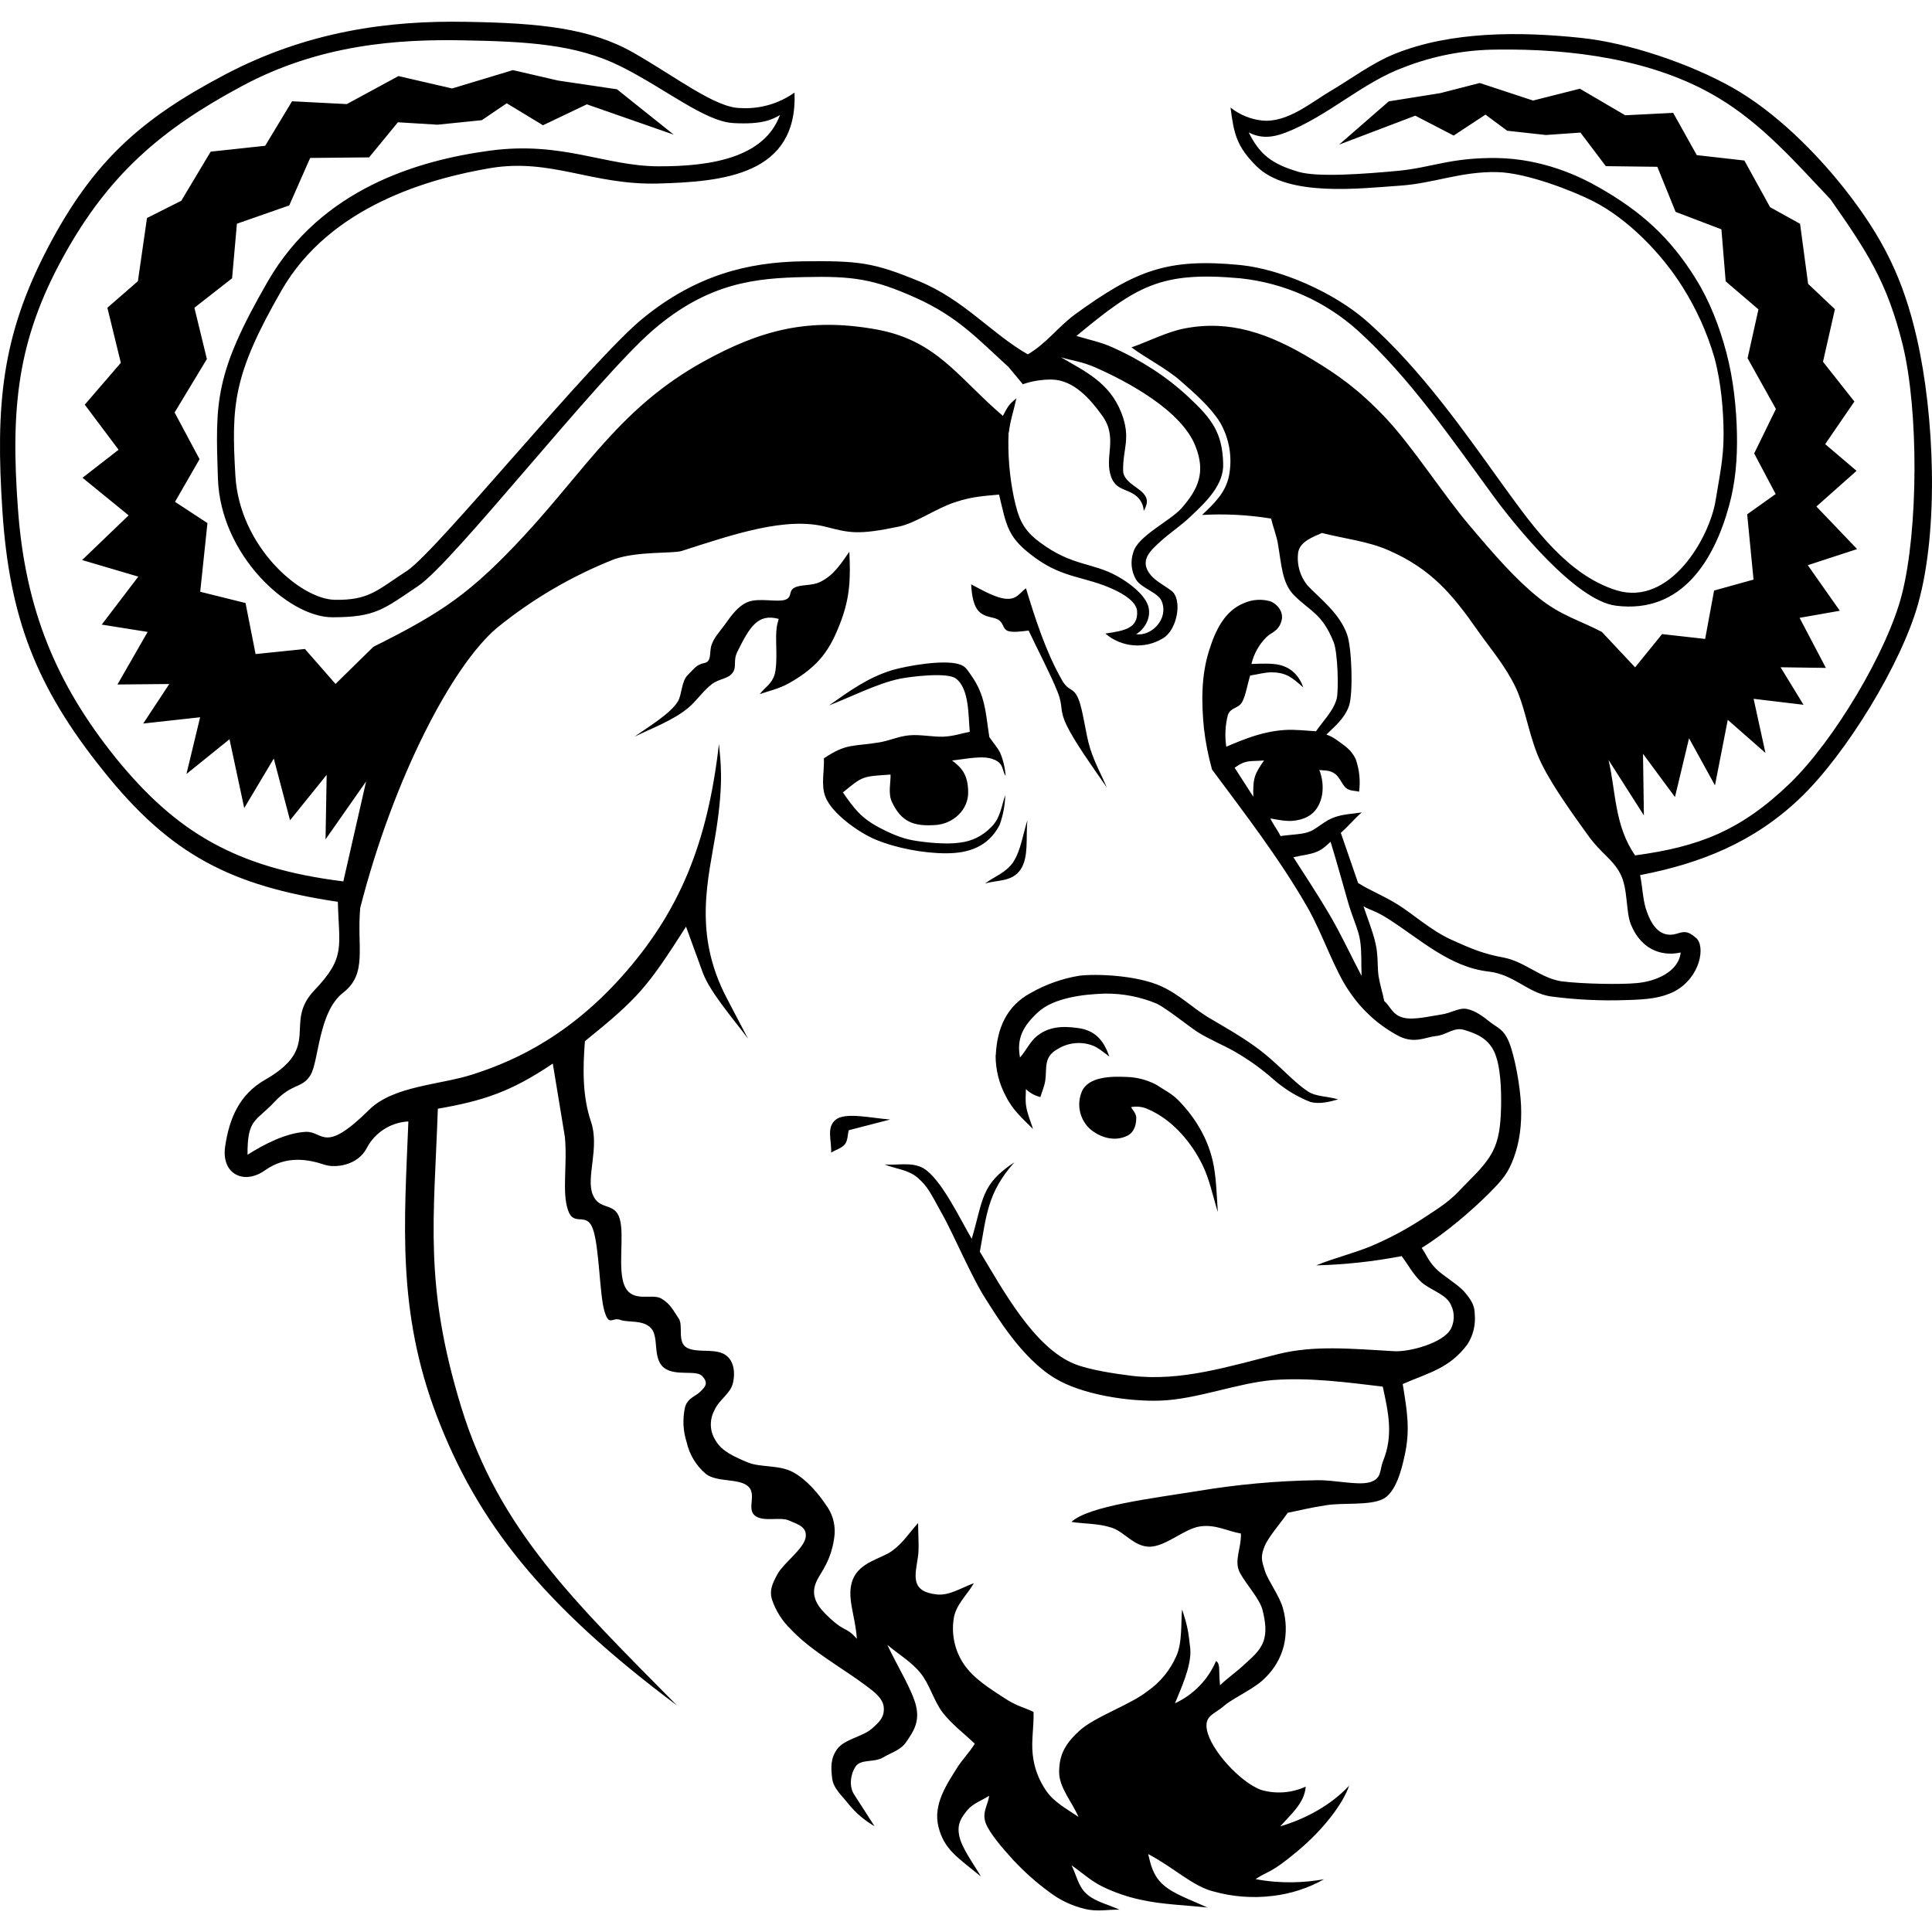
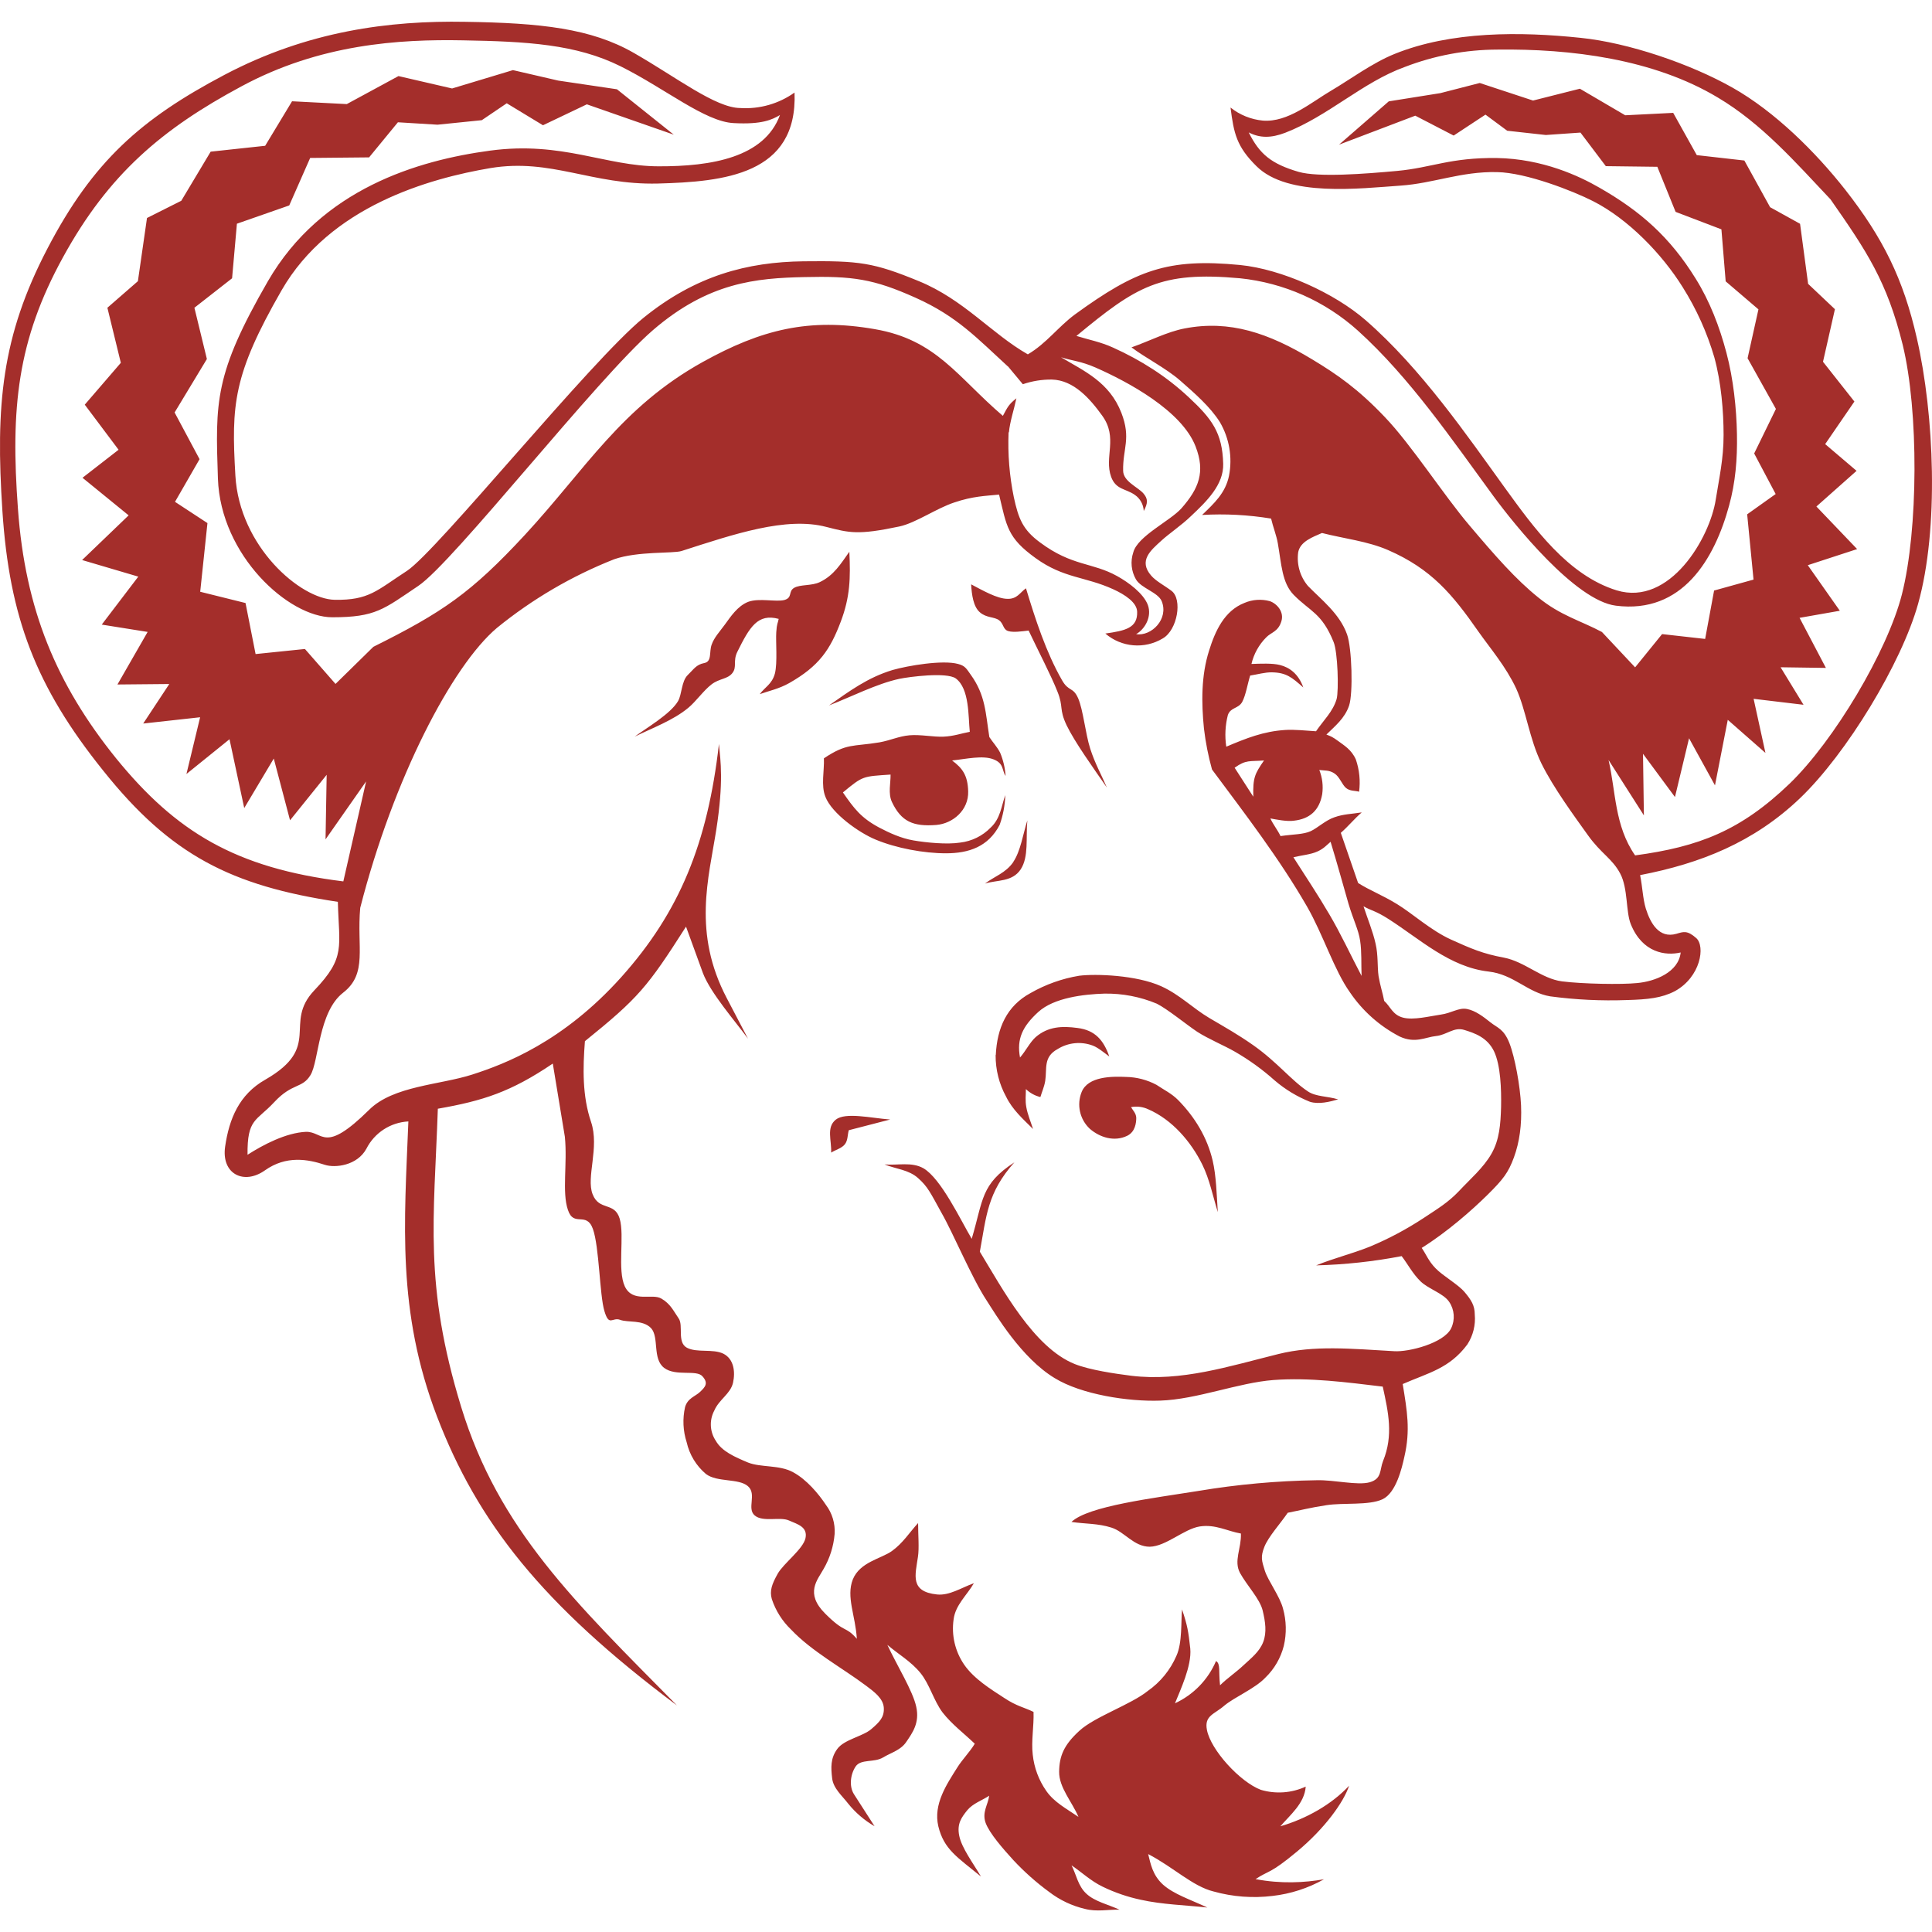
- <svg xmlns="http://www.w3.org/2000/svg" role="img" viewBox="0 0 24 24">
+ <svg xmlns="http://www.w3.org/2000/svg" fill="#A42E2B" role="img" viewBox="0 0 24 24">
  <path d="M5.072 13.931a.62.62 0 00-.52.338c-.114.211-.388.242-.516.201-.21-.07-.48-.119-.744.068-.263.187-.546.045-.495-.297.05-.34.172-.645.5-.83.713-.41.216-.695.607-1.108.394-.412.307-.537.293-1.1-1.326-.2-2.077-.58-2.915-1.63C.442 8.528.117 7.664.03 6.35-.057 5.033.02 4.18.588 3.09 1.156 2 1.756 1.475 2.788.93 3.825.383 4.84.254 5.78.271c.938.014 1.563.082 2.093.386.53.303 1.016.684 1.324.685.24.015.477-.053.673-.192.04 1.02-.878 1.108-1.698 1.13-.82.02-1.324-.317-2.08-.192-.754.128-1.992.47-2.595 1.52-.603 1.05-.624 1.42-.573 2.3.05.879.806 1.535 1.234 1.543.428.007.523-.117.898-.36.374-.246 2.284-2.61 2.934-3.14.653-.53 1.296-.696 1.99-.705.695-.008.87.015 1.433.246.56.229.903.652 1.355.91.23-.135.375-.34.584-.495.76-.552 1.152-.702 2.053-.615.518.052 1.17.347 1.56.686.693.604 1.265 1.44 1.727 2.079.36.497.785 1.09 1.392 1.277.66.2 1.157-.652 1.23-1.13.043-.27.097-.505.097-.8 0-.297-.03-.655-.115-.965a3.453 3.453 0 00-.392-.87c-.258-.415-.68-.85-1.116-1.071-.246-.125-.826-.353-1.19-.36-.449-.01-.79.14-1.202.168-.5.034-1.396.146-1.786-.24-.25-.246-.283-.41-.324-.73a.76.76 0 00.4.162c.314.026.606-.23.86-.378.21-.123.504-.34.778-.45.704-.285 1.567-.278 2.31-.2.594.06 1.367.324 1.89.62.525.297 1.03.798 1.4 1.269.465.594.72 1.104.888 1.844.216.945.277 2.365.015 3.299-.205.734-.887 1.86-1.467 2.414-.573.547-1.235.81-1.986.955.03.149.033.29.071.416.056.178.163.375.38.313.086-.025.133-.047.246.053.115.1.056.484-.266.66-.164.085-.334.103-.595.11a5.61 5.61 0 01-.953-.046c-.283-.047-.45-.272-.765-.308-.484-.055-.854-.404-1.244-.653-.162-.104-.218-.104-.31-.158.05.154.117.314.15.465.034.145.02.284.037.403.02.12.052.21.07.308.077.068.103.173.233.207.13.035.334-.018.468-.037.135-.018.224-.09.327-.07.105.02.204.096.292.166s.164.08.234.254c.07.178.135.537.146.777.01.24-.018.455-.089.648-.07.19-.135.273-.327.463s-.505.465-.818.66c.058.084.083.162.173.254.09.094.277.197.36.295.083.098.126.168.126.277a.587.587 0 01-.092.373c-.223.3-.483.352-.803.492.054.334.098.572.02.906-.03.137-.102.445-.27.525-.17.08-.492.041-.698.074-.205.031-.32.063-.48.094-.097.141-.24.297-.29.422-.05.127-.034.172.006.3.042.128.185.315.225.468a.93.93 0 01.01.463.834.834 0 01-.23.396c-.128.135-.38.24-.508.346-.125.11-.252.123-.217.303.047.248.41.646.67.744a.793.793 0 00.557-.04c-.014.208-.195.353-.315.493.322-.094.636-.27.854-.504-.067.203-.3.529-.645.816-.345.287-.343.229-.517.344.314.06.606.045.85.002a1.69 1.69 0 01-.64.207 1.876 1.876 0 01-.73-.055c-.26-.063-.499-.301-.814-.465.03.119.053.26.185.38.136.12.335.183.55.284-.273-.03-.559-.037-.825-.096a2.083 2.083 0 01-.478-.164c-.144-.07-.255-.176-.384-.264.06.117.08.256.184.352.104.098.275.135.412.199-.143-.004-.28.029-.43-.01a1.166 1.166 0 01-.443-.21 3.165 3.165 0 01-.445-.395c-.132-.145-.296-.332-.345-.463-.048-.133.03-.225.044-.338-.09.06-.2.094-.272.18-.07.088-.131.166-.1.318.03.15.171.338.27.506-.295-.242-.46-.336-.53-.625-.064-.273.104-.52.233-.725.064-.104.161-.2.22-.3-.134-.128-.284-.24-.4-.388-.112-.15-.161-.352-.276-.492-.117-.143-.274-.232-.41-.348.119.256.317.572.359.77.044.2-.048.323-.12.43-.07.108-.183.134-.291.198-.11.068-.277.016-.342.113s-.083.246-.021.344l.256.398a1.173 1.173 0 01-.327-.28c-.074-.097-.186-.189-.2-.317-.015-.13-.022-.246.064-.363.084-.117.318-.156.422-.246.105-.09.162-.148.156-.264-.006-.117-.12-.2-.217-.273-.3-.225-.68-.43-.934-.699a.931.931 0 01-.24-.379c-.03-.105.002-.188.072-.314.072-.13.315-.305.346-.443.029-.14-.095-.172-.205-.22-.111-.05-.322.024-.425-.062-.103-.086.03-.266-.086-.365-.116-.099-.38-.045-.52-.15a.724.724 0 01-.24-.395.828.828 0 01-.02-.436c.032-.113.128-.133.187-.19.06-.058.108-.105.03-.192-.074-.088-.33.004-.476-.105-.15-.113-.06-.38-.163-.494-.104-.109-.287-.066-.386-.104-.097-.035-.135.09-.194-.109-.06-.199-.063-.797-.143-1.02-.08-.223-.238-.016-.31-.236-.076-.22-.005-.574-.038-.908l-.15-.91c-.52.352-.867.463-1.428.561-.047 1.373-.176 2.182.29 3.705.466 1.521 1.409 2.42 2.68 3.707-1.68-1.256-2.478-2.279-2.98-3.588-.501-1.31-.406-2.407-.356-3.666zm8.918-.553a.837.837 0 01.376.098c.09.061.188.107.27.19.206.21.36.462.428.751.044.186.05.422.064.64-.062-.2-.103-.409-.192-.589-.14-.285-.376-.56-.672-.688a.35.35 0 00-.214-.027c.023.041.063.076.065.133 0 .06-.012.174-.112.223-.16.078-.34.021-.464-.086a.414.414 0 01-.102-.459c.08-.194.375-.194.553-.186zm-1.62-.272c.016-.332.134-.609.432-.77.187-.107.392-.18.604-.215.207-.026.713-.008 1.018.13.232.105.39.271.597.394.205.121.35.201.546.338.3.211.475.44.682.576.1.066.24.057.374.098-.104.03-.24.064-.35.03a1.565 1.565 0 01-.438-.265 2.946 2.946 0 00-.497-.359c-.124-.072-.33-.158-.466-.246-.135-.09-.37-.283-.502-.349a1.618 1.618 0 00-.65-.125c-.256.008-.626.05-.822.228-.197.18-.27.336-.227.566.073-.084.123-.19.195-.254.154-.133.33-.139.52-.113.216.027.323.15.394.354-.047-.033-.135-.109-.204-.135a.495.495 0 00-.438.043c-.18.098-.13.24-.154.396-.013.076-.04.133-.06.2a.39.39 0 01-.18-.099c0 .076-.01.141.005.223.014.084.055.184.084.273-.126-.125-.256-.24-.335-.402a1.058 1.058 0 01-.13-.517zm.218-2.4c.09-.134.12-.343.174-.515-.02.217.02.453-.083.609-.105.158-.292.129-.443.176.118-.09.258-.131.352-.268zm-2.206 3.203c.119-.096.438-.02.676-.002l-.514.133c-.017.06-.01.123-.048.174-.04.051-.114.068-.171.104.006-.155-.062-.313.057-.409zm1.682-6.65c.143.075.32.178.45.18.123.004.157-.08.231-.131.115.38.25.797.448 1.142.083.146.136.079.2.224.063.145.09.439.15.626s.137.32.207.483c-.174-.25-.4-.566-.5-.773-.098-.207-.035-.225-.115-.421-.078-.198-.238-.504-.357-.756-.086.01-.19.026-.255.006-.065-.021-.054-.091-.112-.134-.06-.045-.158-.027-.24-.1-.08-.07-.1-.217-.107-.346zm-.766 1.875c.135-.012.299.023.425.017.126-.006.216-.04.324-.06-.02-.19-.002-.537-.175-.664-.115-.08-.578-.02-.701.006-.28.06-.604.227-.873.33.258-.18.48-.346.79-.44.189-.054.622-.128.814-.075.089.023.104.06.158.135.183.255.183.475.23.773.046.07.095.119.134.194a.91.91 0 01.068.289c-.048-.07-.018-.155-.15-.206-.134-.053-.335-.005-.515.014.13.096.195.186.2.384.007.233-.19.4-.397.417-.285.022-.434-.041-.55-.285-.05-.107-.015-.236-.017-.341-.346.024-.34.013-.592.222.139.2.224.315.45.436.126.066.27.133.426.16.157.027.415.053.58.027a.629.629 0 00.38-.187c.122-.112.134-.274.181-.403a1.2 1.2 0 01-.07.37c-.14.27-.38.353-.667.353-.275 0-.616-.063-.873-.17-.205-.084-.545-.324-.625-.533-.056-.143-.012-.318-.018-.477.285-.19.354-.143.689-.198.14-.025.239-.076.374-.088zm-1.655-1.28c.007-.113.02-.11.03-.166-.26-.07-.36.099-.514.41-.057.116 0 .187-.062.264-.06.076-.16.065-.257.139-.098.074-.196.215-.29.292-.188.156-.446.25-.666.358.15-.111.443-.28.538-.44.05-.085.042-.246.12-.324.078-.075.105-.13.205-.15.1-.018.06-.135.093-.228.032-.091.097-.158.165-.251s.156-.23.29-.282c.136-.05.348.005.45-.023.103-.03.044-.105.119-.15s.219-.023.32-.072c.176-.084.26-.227.367-.377.015.326.01.56-.107.869-.131.346-.266.55-.641.763-.128.072-.257.098-.365.137.062-.086.152-.123.188-.256.034-.136.009-.4.017-.512zM15.7 9.447c-.177.014-.22-.012-.363.09l.232.36c-.006-.236.018-.284.133-.45zm-.465-.172c.246-.104.46-.19.73-.207.107-.008.274.009.383.016.094-.137.21-.244.256-.4.028-.104.015-.584-.038-.71-.146-.36-.29-.376-.495-.584-.146-.15-.152-.38-.197-.638-.015-.094-.062-.213-.084-.31a3.9 3.9 0 00-.857-.045c.148-.143.29-.271.334-.486a.959.959 0 00-.113-.667c-.12-.191-.315-.36-.494-.517-.178-.155-.436-.284-.604-.412.22-.077.444-.194.66-.235.56-.108 1.043.057 1.584.384.315.19.573.37.902.716.33.344.735.975 1.053 1.348.317.375.575.67.853.893.276.226.528.289.792.43l.412.439.335-.413.535.06.111-.601.49-.136-.079-.811.354-.252-.267-.504.27-.553-.352-.63.135-.607-.407-.348-.053-.646-.569-.217-.227-.56-.64-.008-.315-.417-.43.03-.48-.053-.27-.2-.395.26-.477-.247-.947.36.618-.538.64-.102.49-.126.662.218.582-.147.563.33.596-.03.293.525.591.067.32.58.372.206.1.746.333.315-.148.653.39.494-.363.529.39.332-.499.443.506.529-.613.2.398.566-.5.088.327.622-.563-.008.285.466-.62-.074.147.672-.468-.411-.159.814-.322-.585-.175.73-.397-.537.011.765-.439-.688c.091.39.073.817.33 1.185.793-.107 1.311-.307 1.92-.892.552-.533 1.214-1.644 1.394-2.35.204-.802.21-2.281.01-3.101-.195-.787-.447-1.163-.897-1.807-.43-.455-.853-.94-1.399-1.264-.8-.48-1.828-.608-2.74-.596a3.22 3.22 0 00-1.147.215c-.527.19-.95.61-1.487.818-.175.067-.315.068-.454-.004.135.27.28.39.62.49.243.07.824.025 1.226-.012.43-.04.654-.167 1.238-.16.57.01 1.024.225 1.272.368.511.292.877.614 1.196 1.13.175.28.298.6.383.924.086.324.124.688.13 1.006.006.318-.019.602-.097.888-.182.669-.583 1.35-1.407 1.245-.504-.063-1.263-1.01-1.518-1.357-.514-.701-1.042-1.477-1.687-2.06a2.587 2.587 0 00-1.463-.65c-.992-.09-1.287.099-2.033.716.15.047.3.074.455.145.346.156.662.357.938.615.29.27.42.442.43.829.007.259-.204.465-.4.649-.117.114-.274.218-.37.307-.128.117-.286.246-.125.432.06.07.165.123.252.189.14.103.075.488-.108.592a.61.61 0 01-.713-.061c.246-.035.402-.068.395-.27-.002-.115-.15-.213-.297-.28-.35-.16-.614-.134-.963-.386-.353-.254-.36-.393-.455-.79-.17.017-.327.02-.554.097-.226.074-.478.254-.684.299-.52.11-.623.078-.907.006-.501-.132-1.15.09-1.8.299-.107.033-.543 0-.836.102a5.518 5.518 0 00-1.457.853c-.556.469-1.286 1.869-1.698 3.477-.045.49.095.817-.213 1.055-.308.24-.3.851-.405 1.023-.103.17-.225.094-.45.336-.223.24-.337.201-.332.654.195-.125.477-.273.725-.285.22-.006.222.283.785-.273.3-.299.88-.309 1.283-.439.402-.13 1.125-.402 1.85-1.21.725-.81 1.072-1.664 1.213-2.896.02.215.06.463-.033 1.065-.095.604-.296 1.28.13 2.092l.264.504c-.157-.215-.465-.566-.56-.815l-.21-.577c-.48.752-.59.885-1.256 1.423-.026.334-.033.682.076 1.002.108.32-.064.688.02.9.082.21.273.09.336.303s-.032.635.064.842c.1.207.337.082.453.15.115.066.154.158.215.246.063.088-.023.297.103.365.126.066.32.01.453.074.13.066.15.223.12.361-.033.141-.173.205-.234.348a.365.365 0 00.02.373c.074.131.236.201.4.27.162.064.39.027.559.12.169.09.32.272.408.405a.542.542 0 01.109.363 1.038 1.038 0 01-.137.434c-.074.135-.236.3.02.555.254.254.246.145.393.313-.017-.289-.135-.52-.05-.738.089-.217.35-.256.485-.352.139-.1.219-.232.326-.348 0 .148.015.31-.002.42-.033.227-.102.432.237.467.153.016.299-.082.458-.14-.084.147-.23.27-.252.45a.793.793 0 00.13.56c.123.18.34.312.498.415.158.105.244.115.365.174.006.176-.03.363-.01.53a.962.962 0 00.17.454c.098.14.252.22.398.32-.08-.188-.242-.365-.24-.56.002-.197.06-.335.252-.51.19-.175.64-.325.85-.495a1.03 1.03 0 00.355-.436c.075-.164.055-.43.07-.576.068.205.078.27.102.486.02.217-.127.521-.19.68a1.02 1.02 0 00.51-.525c.058.035.03.125.05.301.094-.092.2-.162.293-.25.094-.088.195-.164.243-.287.046-.12.027-.252-.007-.393-.035-.143-.193-.307-.28-.463-.083-.152.017-.305.01-.492-.17-.029-.313-.117-.51-.088-.196.03-.42.248-.622.252-.2 0-.314-.188-.478-.238-.165-.053-.33-.045-.495-.07.21-.199 1.02-.295 1.576-.385a9.794 9.794 0 011.47-.133c.22-.006.506.068.66.025.153-.045.12-.15.165-.264.13-.318.066-.604-.004-.924-.444-.053-.908-.115-1.356-.082-.438.033-.956.242-1.41.256-.39.014-.975-.074-1.31-.28-.414-.25-.732-.79-.846-.966-.184-.28-.415-.836-.56-1.088-.14-.254-.171-.324-.29-.43-.116-.105-.276-.113-.417-.17.16.014.336-.035.482.047.22.127.465.648.601.877.145-.486.11-.676.53-.95-.337.378-.347.665-.429 1.11.28.46.67 1.193 1.18 1.396.186.074.502.12.7.145.622.076 1.22-.119 1.83-.27.444-.11.896-.066 1.437-.035.183.012.616-.1.707-.283a.33.33 0 00-.024-.33c-.07-.105-.255-.158-.355-.254-.1-.098-.156-.21-.235-.314a6.51 6.51 0 01-1.062.115c.22-.09.433-.14.66-.23.237-.098.463-.219.676-.359.186-.123.303-.193.438-.334.133-.143.304-.289.403-.463.1-.174.114-.369.12-.584.004-.215-.005-.516-.088-.69-.084-.173-.243-.226-.37-.265-.128-.04-.217.063-.35.076-.134.014-.258.096-.452.006a1.68 1.68 0 01-.617-.548c-.196-.274-.335-.722-.534-1.067-.343-.596-.77-1.15-1.18-1.702a3.392 3.392 0 01-.1-.508c-.032-.322-.036-.656.064-.97.075-.24.188-.493.438-.591a.48.48 0 01.317-.022c.09.032.18.135.142.252-.04.129-.127.134-.188.198a.693.693 0 00-.183.33c.11-.004.262-.011.354.013.12.03.23.11.29.279-.142-.126-.212-.185-.39-.188-.082-.002-.18.026-.27.04-.034.109-.054.244-.1.33-.05.084-.142.063-.177.16a.992.992 0 00-.02.392h.004zm1.242-.15c.056.022.075.028.146.08.07.053.165.105.22.23a.878.878 0 01.04.4c-.048-.015-.113-.005-.163-.047-.05-.043-.08-.14-.143-.18-.065-.043-.117-.034-.188-.043.038.096.05.199.036.3-.036.204-.156.308-.352.33-.084.013-.22-.015-.292-.028.034.075.09.143.126.219.164-.023.285-.02.375-.061.088-.041.183-.135.296-.173.113-.04.214-.04.338-.06-.098.085-.162.168-.26.254l.215.623c.152.096.294.146.485.263.19.116.42.327.67.44.248.112.395.176.656.224.26.05.467.262.722.295.255.032.735.041.932.021.225-.02.516-.135.542-.38-.188.044-.475.004-.619-.35-.064-.156-.034-.446-.132-.63-.099-.187-.236-.246-.4-.475-.164-.23-.43-.59-.58-.895-.15-.308-.188-.654-.313-.93-.128-.273-.319-.494-.469-.707-.323-.463-.584-.777-1.12-1.011-.257-.112-.55-.143-.823-.213-.113.05-.268.104-.295.237a.536.536 0 00.12.42c.16.166.395.343.487.604.06.168.076.73.025.883-.054.16-.178.257-.282.36zm.052 1.332c-.05.043-.087.087-.167.122-.08.036-.19.045-.295.07.148.232.305.467.447.71.143.242.266.51.4.764-.006-.147.003-.301-.018-.437-.02-.136-.083-.254-.145-.461-.06-.206-.135-.484-.222-.768zm-4-5.087a3.32 3.32 0 00.065.806c.058.267.11.404.328.564.396.295.648.245.955.416.145.08.328.217.382.359.053.146-.036.3-.146.363.192.029.408-.19.318-.41-.045-.11-.255-.16-.32-.271a.41.41 0 01-.033-.335c.053-.202.454-.388.597-.546.218-.248.3-.453.177-.77-.172-.445-.842-.804-1.242-.98-.183-.08-.287-.083-.43-.128.293.174.602.31.75.69.124.32.016.444.022.72.002.13.172.197.248.277.064.072.06.125.008.223a.256.256 0 00-.11-.2c-.113-.08-.235-.062-.295-.224-.09-.248.09-.484-.112-.762-.15-.208-.353-.441-.625-.447a1.073 1.073 0 00-.36.058l-.183-.22-.005-.003c-.372-.34-.626-.62-1.146-.852-.522-.234-.78-.27-1.38-.256-.596.013-1.19.063-1.882.66-.694.6-2.48 2.888-2.915 3.177-.43.289-.527.389-1.068.389-.54 0-1.387-.766-1.42-1.723-.032-.956-.045-1.297.62-2.45.665-1.151 1.867-1.504 2.762-1.624.895-.12 1.432.194 2.092.195.66.002 1.314-.11 1.508-.637-.095.056-.221.12-.577.1-.355-.018-.85-.43-1.402-.705C7.157.548 6.54.515 5.75.501c-.79-.015-1.777.045-2.755.574C2.018 1.6 1.35 2.16.783 3.195.215 4.228.13 5.07.223 6.322.313 7.57.7 8.5 1.442 9.42c.744.914 1.485 1.363 2.823 1.529l.283-1.242-.504.72.014-.802-.455.565-.202-.767-.367.615-.183-.855-.535.432.17-.705-.707.078.324-.491-.644.006.375-.653-.57-.091.454-.596-.698-.206.578-.555-.573-.467.448-.348-.42-.56.448-.52-.167-.684.379-.33.113-.785.426-.214.365-.61.677-.073.334-.553.68.035.642-.348.666.154.756-.228.562.13.73.108.706.564-1.08-.377-.545.26-.45-.273-.31.21-.55.056-.492-.03-.358.436-.732.007-.26.59-.65.227-.06.678-.468.366.155.637-.401.664.31.58-.305.53.403.264-.09.853.563.14.125.634.613-.063.38.434.47-.461c.859-.428 1.213-.668 1.883-1.391.76-.823 1.196-1.584 2.208-2.147.73-.405 1.32-.551 2.139-.408.766.132 1.024.593 1.59 1.077.06-.11.07-.14.168-.218-.03.142-.08.287-.093.423z" />
</svg>
